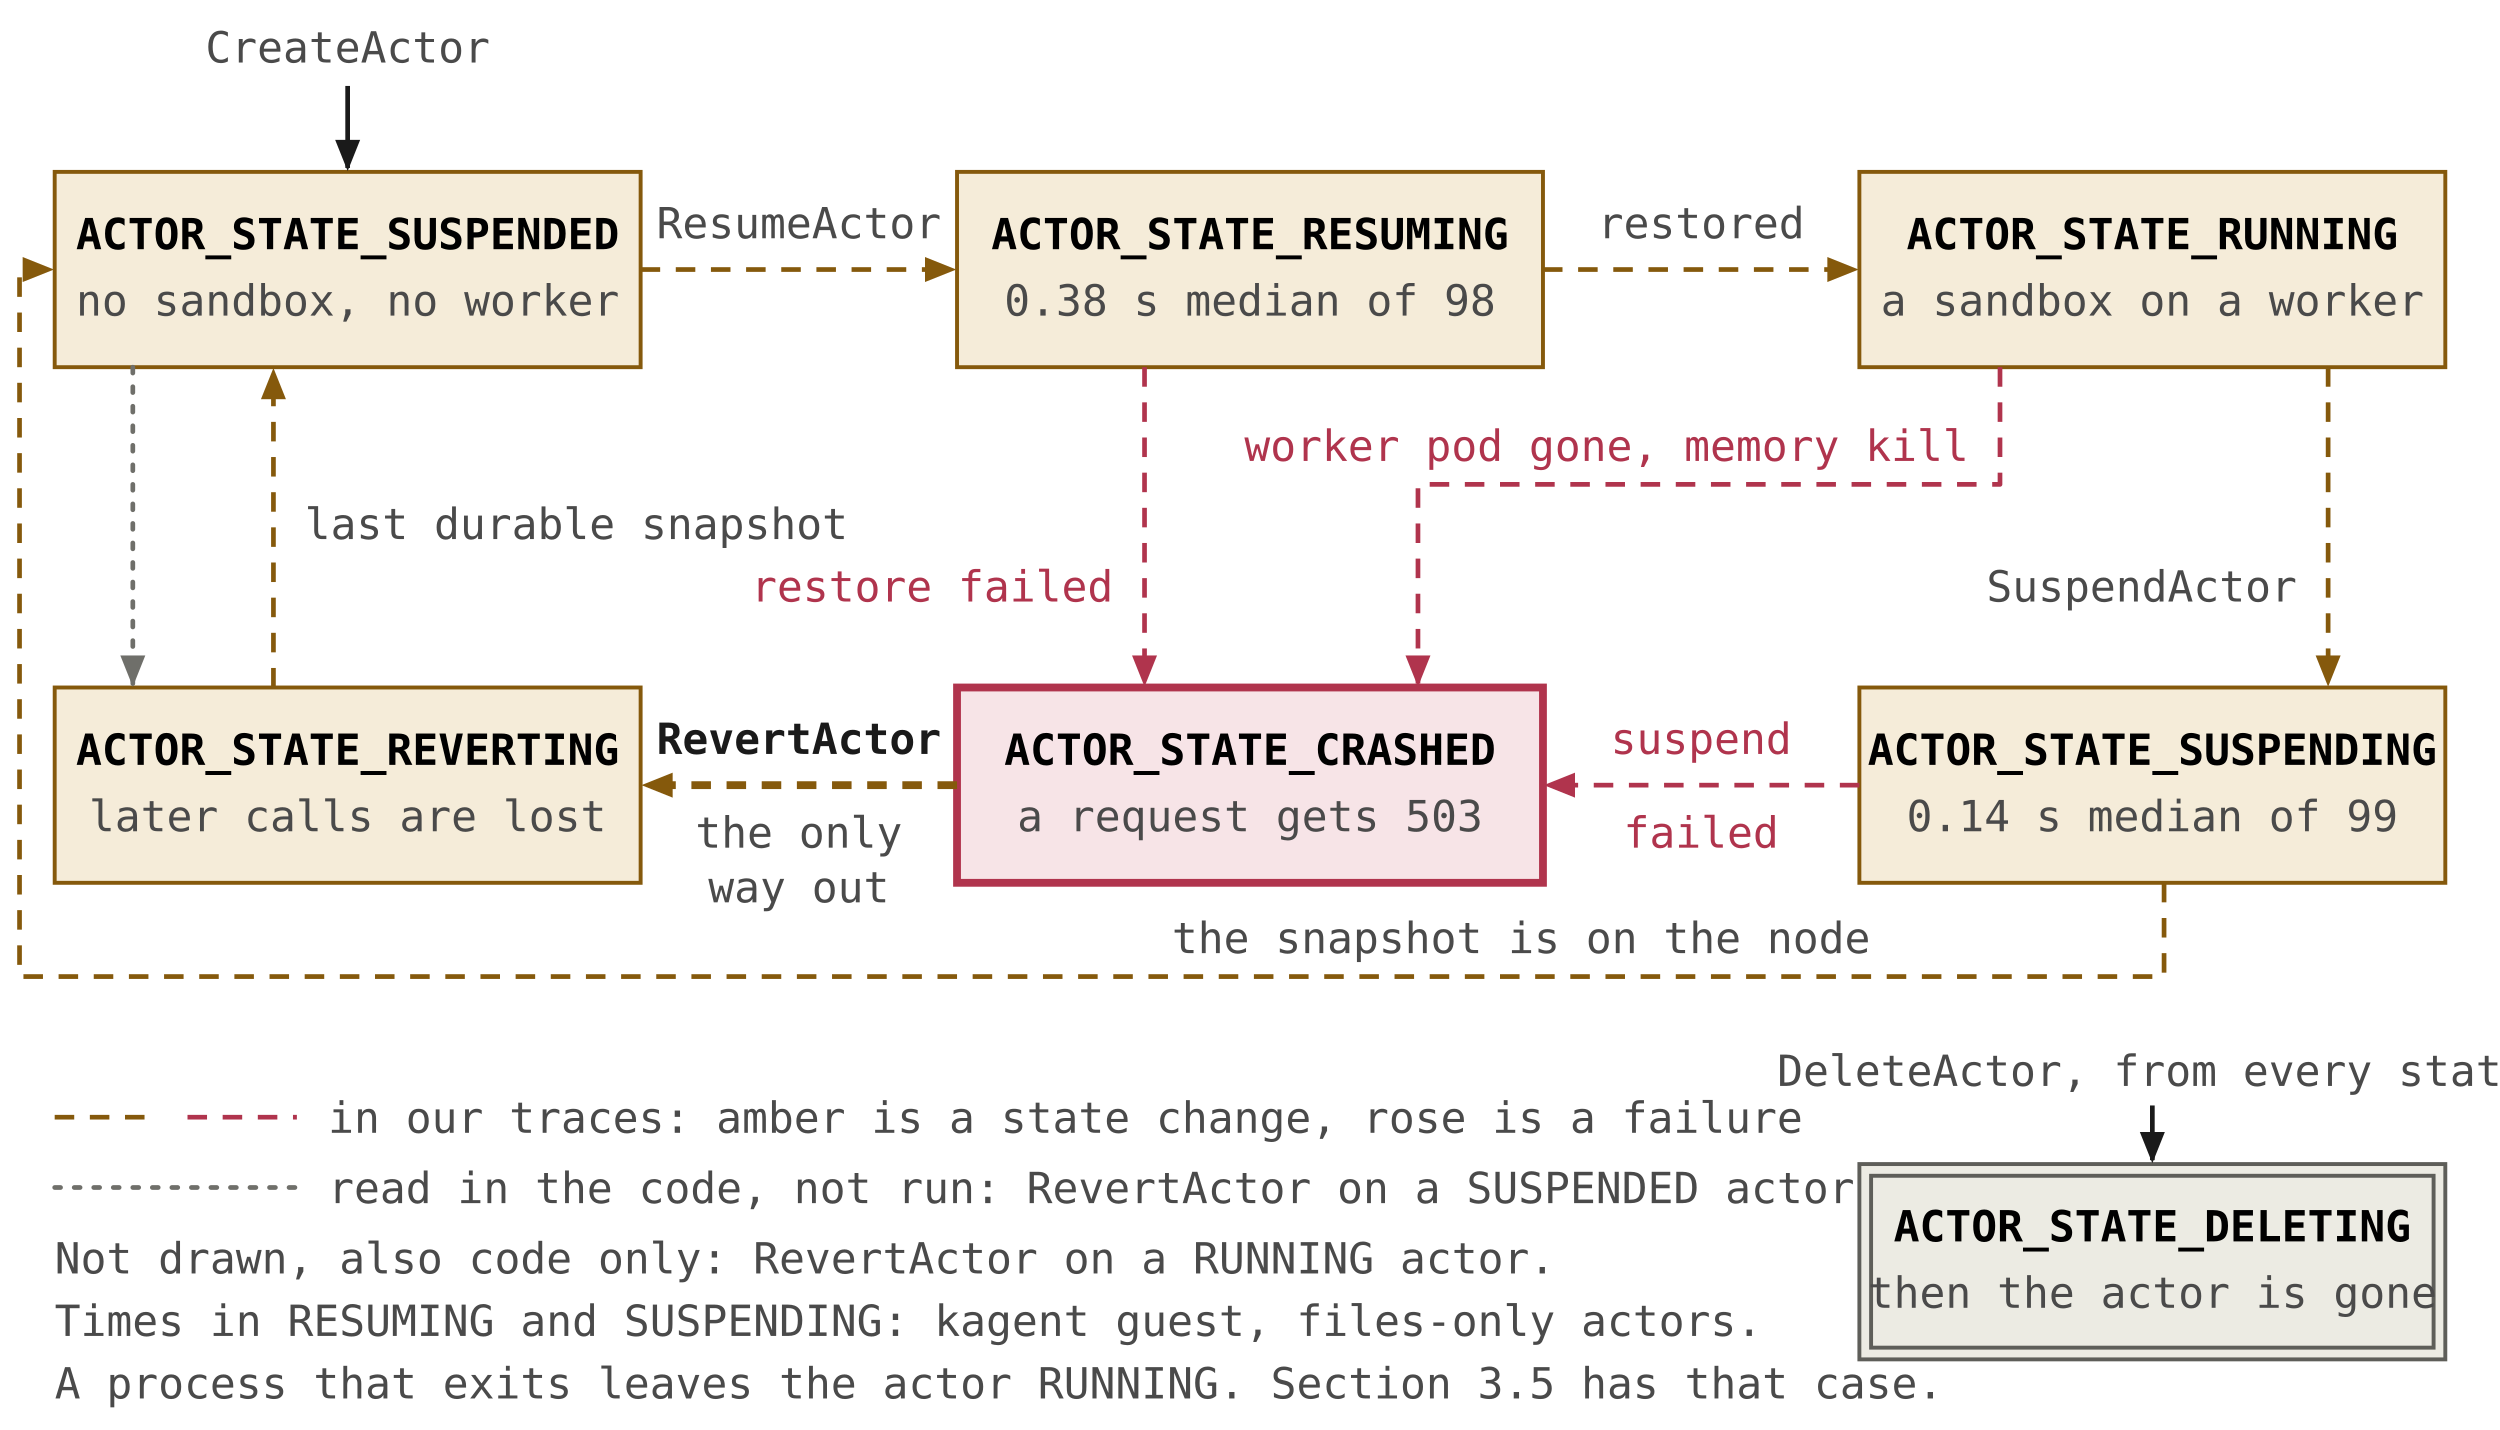
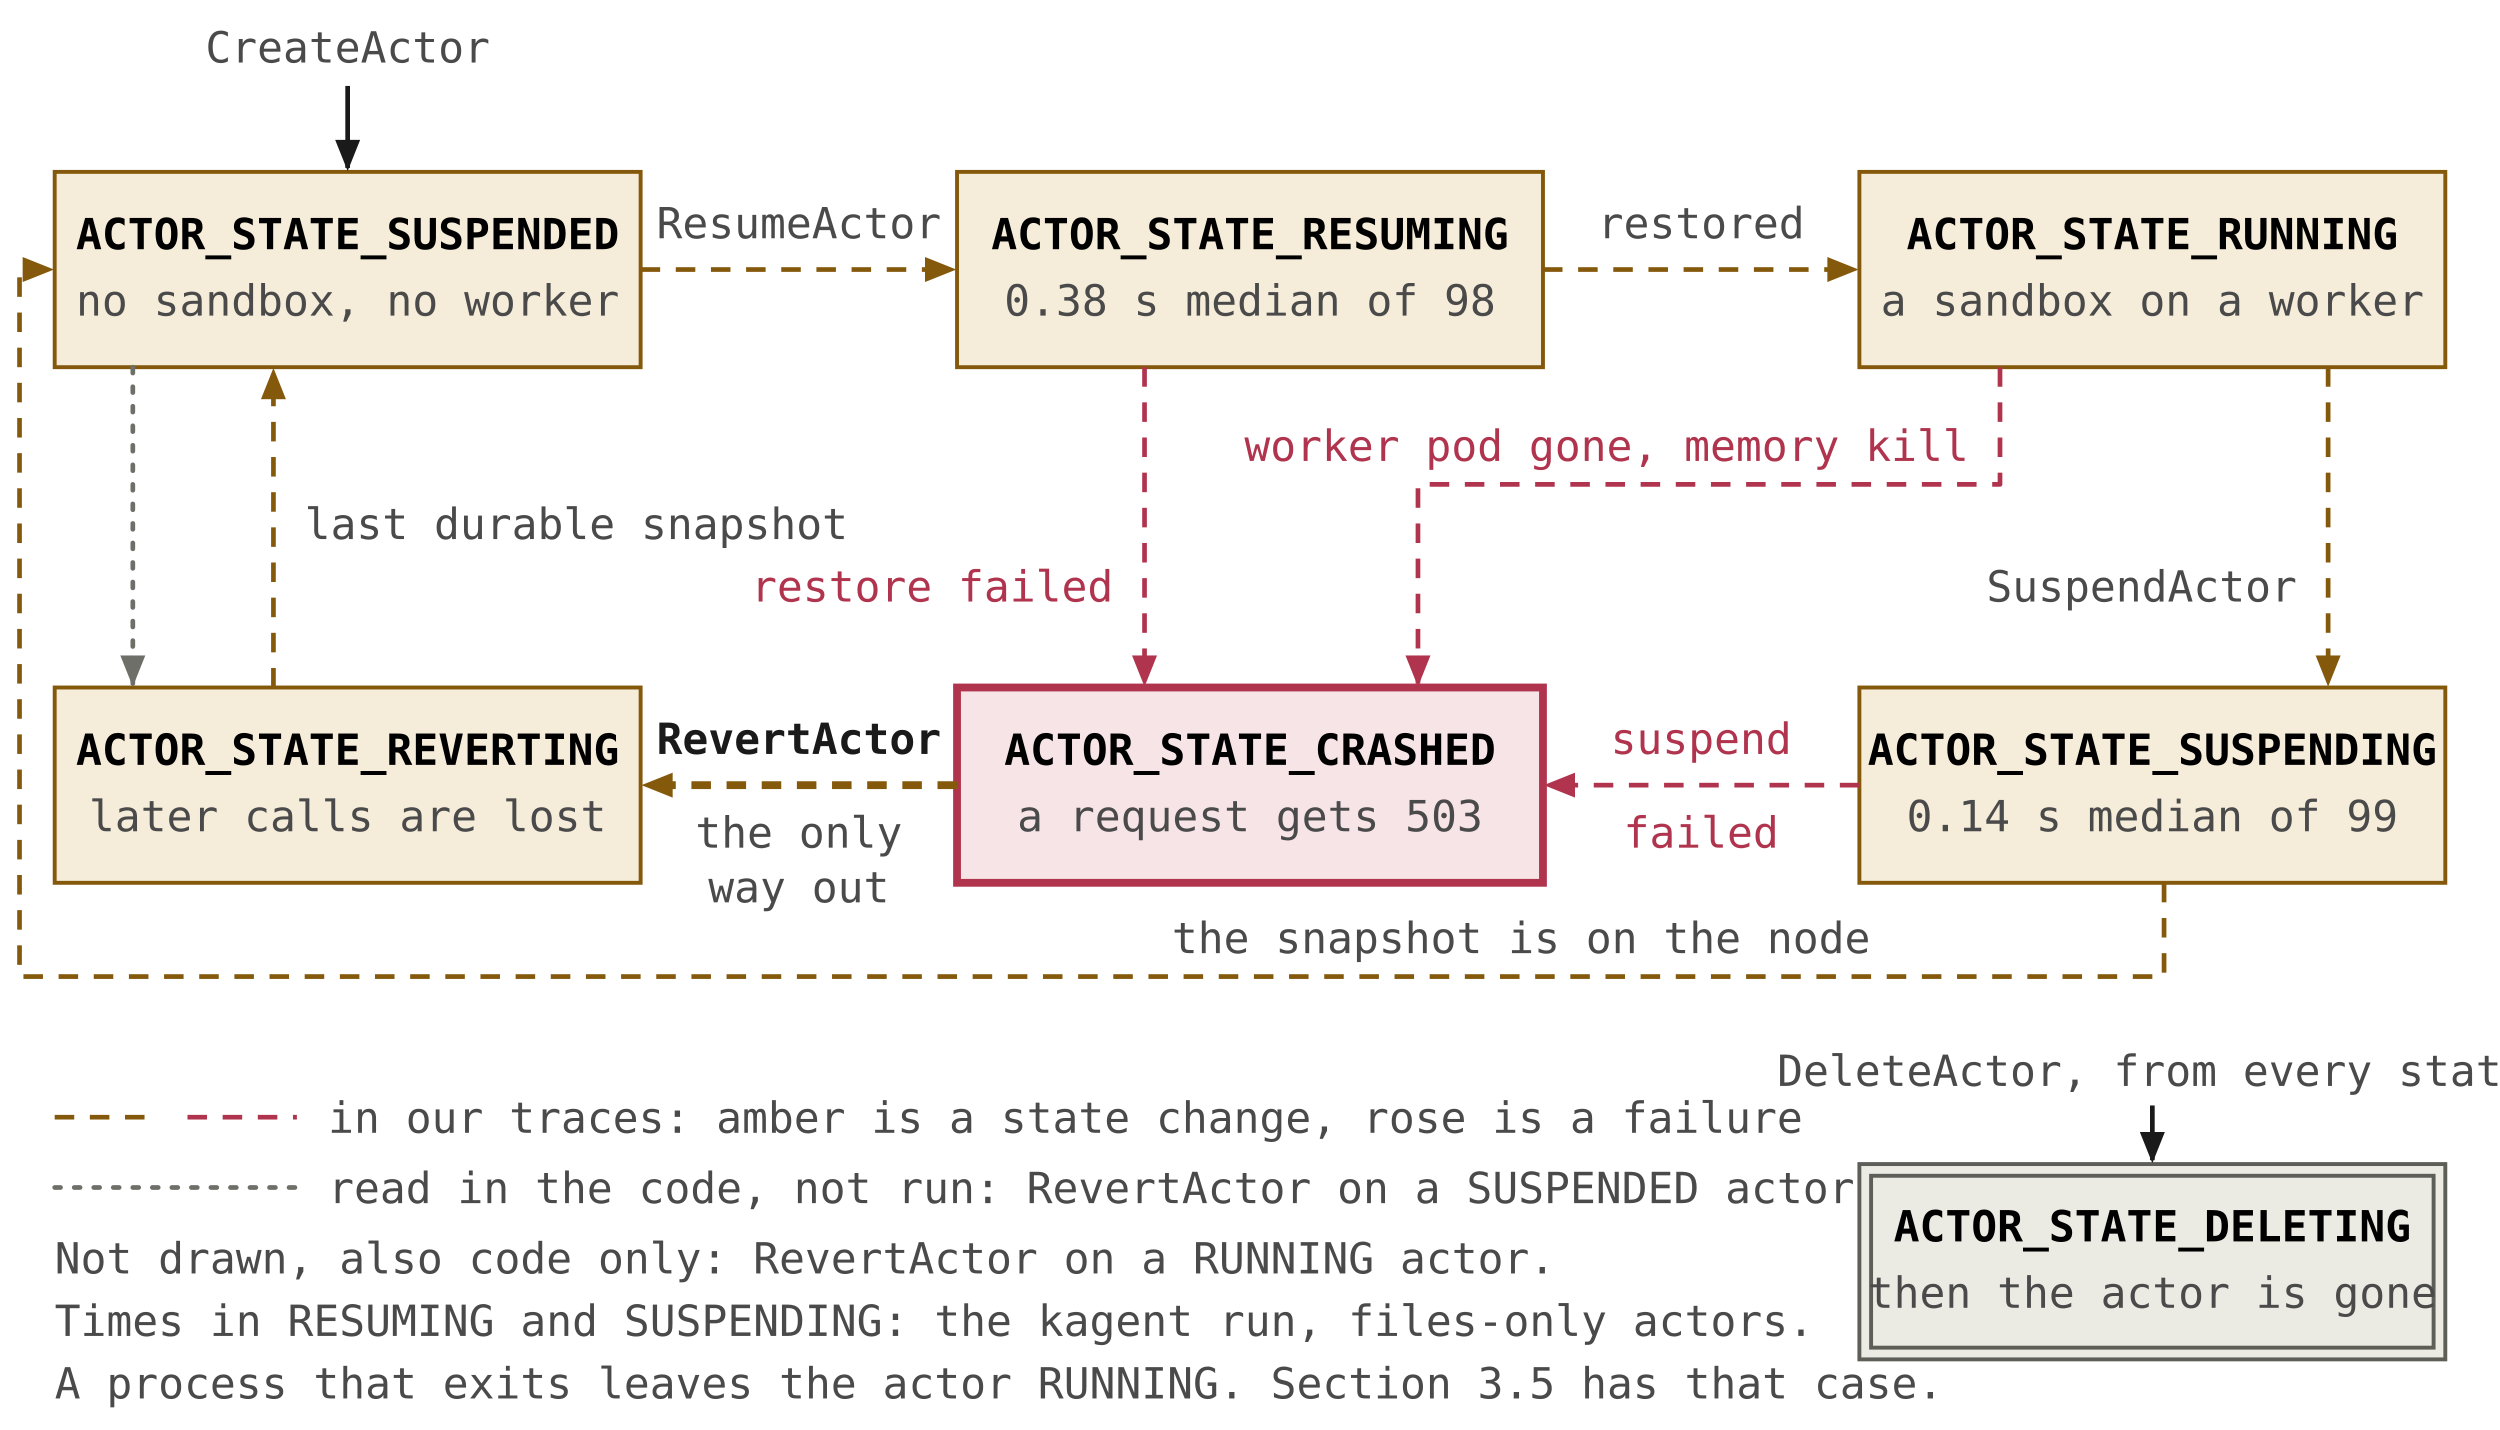
<svg xmlns="http://www.w3.org/2000/svg" viewBox="0 0 640 366" role="img" aria-labelledby="fig-3-2-title fig-3-2-desc" font-family="JetBrains Mono, ui-monospace, monospace">
  <defs>
    <marker id="fig-3-2-head-ink" viewBox="0 0 10 10" refX="9" refY="5" markerWidth="8" markerHeight="8" markerUnits="userSpaceOnUse" orient="auto-start-reverse">
      <path d="M0 1 L10 5 L0 9 z" fill="var(--m-ink, #1a1a1a)" />
    </marker>
    <marker id="fig-3-2-head-amber" viewBox="0 0 10 10" refX="9" refY="5" markerWidth="8" markerHeight="8" markerUnits="userSpaceOnUse" orient="auto-start-reverse">
      <path d="M0 1 L10 5 L0 9 z" fill="var(--m-amber-ink, #85590c)" />
    </marker>
    <marker id="fig-3-2-head-rose" viewBox="0 0 10 10" refX="9" refY="5" markerWidth="8" markerHeight="8" markerUnits="userSpaceOnUse" orient="auto-start-reverse">
      <path d="M0 1 L10 5 L0 9 z" fill="var(--m-rose-ink, #b0344d)" />
    </marker>
    <marker id="fig-3-2-head-ink-mute" viewBox="0 0 10 10" refX="9" refY="5" markerWidth="8" markerHeight="8" markerUnits="userSpaceOnUse" orient="auto-start-reverse">
      <path d="M0 1 L10 5 L0 9 z" fill="var(--m-ink-mute, #6f6f6a)" />
    </marker>
  </defs>
  <rect x="14" y="44" width="150" height="50" fill="var(--m-amber-fill, #f5ecd9)" stroke="var(--m-amber-ink, #85590c)" />
  <text x="89" y="63.8" font-size="11" text-anchor="middle" font-weight="700">ACTOR_STATE_SUSPENDED</text>
  <text x="89" y="80.8" font-size="11" text-anchor="middle" class="m-serif" fill="var(--m-ink-soft, #4a4a4a)">no sandbox, no worker</text>
  <rect x="245" y="44" width="150" height="50" fill="var(--m-amber-fill, #f5ecd9)" stroke="var(--m-amber-ink, #85590c)" />
  <text x="320" y="63.8" font-size="11" text-anchor="middle" font-weight="700">ACTOR_STATE_RESUMING</text>
  <text x="320" y="80.8" font-size="11" text-anchor="middle" class="m-serif" fill="var(--m-ink-soft, #4a4a4a)">0.38 s median of 98</text>
  <rect x="476" y="44" width="150" height="50" fill="var(--m-amber-fill, #f5ecd9)" stroke="var(--m-amber-ink, #85590c)" />
  <text x="551" y="63.8" font-size="11" text-anchor="middle" font-weight="700">ACTOR_STATE_RUNNING</text>
  <text x="551" y="80.8" font-size="11" text-anchor="middle" class="m-serif" fill="var(--m-ink-soft, #4a4a4a)">a sandbox on a worker</text>
  <rect x="14" y="176" width="150" height="50" fill="var(--m-amber-fill, #f5ecd9)" stroke="var(--m-amber-ink, #85590c)" />
  <text x="89" y="195.8" font-size="11" text-anchor="middle" font-weight="700">ACTOR_STATE_REVERTING</text>
  <text x="89" y="212.8" font-size="11" text-anchor="middle" class="m-serif" fill="var(--m-ink-soft, #4a4a4a)">later calls are lost</text>
  <rect x="245" y="176" width="150" height="50" fill="var(--m-rose-fill, #f7e4e7)" stroke="var(--m-rose-ink, #b0344d)" stroke-width="2" />
  <text x="320" y="195.8" font-size="11" text-anchor="middle" font-weight="700">ACTOR_STATE_CRASHED</text>
  <text x="320" y="212.8" font-size="11" text-anchor="middle" class="m-serif" fill="var(--m-ink-soft, #4a4a4a)">a request gets 503</text>
  <rect x="476" y="176" width="150" height="50" fill="var(--m-amber-fill, #f5ecd9)" stroke="var(--m-amber-ink, #85590c)" />
  <text x="551" y="195.8" font-size="11" text-anchor="middle" font-weight="700">ACTOR_STATE_SUSPENDING</text>
  <text x="551" y="212.8" font-size="11" text-anchor="middle" class="m-serif" fill="var(--m-ink-soft, #4a4a4a)">0.14 s median of 99</text>
  <text x="89" y="16" font-size="11" text-anchor="middle" class="m-serif" fill="var(--m-ink-soft, #4a4a4a)">CreateActor</text>
  <line x1="89" y1="22" x2="89" y2="43" stroke="var(--m-ink, #1a1a1a)" stroke-width="1.2" marker-end="url(#fig-3-2-head-ink)" />
  <line x1="164" y1="69" x2="244" y2="69" stroke="var(--m-amber-ink, #85590c)" stroke-width="1.2" stroke-dasharray="5 4" marker-end="url(#fig-3-2-head-amber)" />
  <text x="204.5" y="61" font-size="11" text-anchor="middle" class="m-serif" fill="var(--m-ink-soft, #4a4a4a)">ResumeActor</text>
  <line x1="395" y1="69" x2="475" y2="69" stroke="var(--m-amber-ink, #85590c)" stroke-width="1.2" stroke-dasharray="5 4" marker-end="url(#fig-3-2-head-amber)" />
  <text x="435.5" y="61" font-size="11" text-anchor="middle" class="m-serif" fill="var(--m-ink-soft, #4a4a4a)">restored</text>
  <line x1="596" y1="94" x2="596" y2="175" stroke="var(--m-amber-ink, #85590c)" stroke-width="1.2" stroke-dasharray="5 4" marker-end="url(#fig-3-2-head-amber)" />
  <text x="588" y="154" font-size="11" text-anchor="end" class="m-serif" fill="var(--m-ink-soft, #4a4a4a)">SuspendActor</text>
  <path d="M554 226 V250 H5 V69 H13" fill="none" stroke="var(--m-amber-ink, #85590c)" stroke-width="1.2" stroke-dasharray="5 4" stroke-linejoin="round" marker-end="url(#fig-3-2-head-amber)" />
  <text x="300" y="244" font-size="11" class="m-serif" fill="var(--m-ink-soft, #4a4a4a)">the snapshot is on the node</text>
  <line x1="293" y1="94" x2="293" y2="175" stroke="var(--m-rose-ink, #b0344d)" stroke-width="1.2" stroke-dasharray="5 4" marker-end="url(#fig-3-2-head-rose)" />
  <text x="285" y="154" font-size="11" text-anchor="end" class="m-serif" fill="var(--m-rose-ink, #b0344d)">restore failed</text>
  <path d="M512 94 V124 H363 V175" fill="none" stroke="var(--m-rose-ink, #b0344d)" stroke-width="1.2" stroke-dasharray="5 4" stroke-linejoin="round" marker-end="url(#fig-3-2-head-rose)" />
  <text x="504" y="118" font-size="11" text-anchor="end" class="m-serif" fill="var(--m-rose-ink, #b0344d)">worker pod gone, memory kill</text>
  <line x1="476" y1="201" x2="396" y2="201" stroke="var(--m-rose-ink, #b0344d)" stroke-width="1.2" stroke-dasharray="5 4" marker-end="url(#fig-3-2-head-rose)" />
  <text x="435.5" y="193" font-size="11" text-anchor="middle" class="m-serif" fill="var(--m-rose-ink, #b0344d)">suspend</text>
  <text x="435.5" y="217" font-size="11" text-anchor="middle" class="m-serif" fill="var(--m-rose-ink, #b0344d)">failed</text>
  <line x1="245" y1="201" x2="165" y2="201" stroke="var(--m-amber-ink, #85590c)" stroke-width="2" stroke-dasharray="5 4" marker-end="url(#fig-3-2-head-amber)" />
  <text x="204.5" y="193" font-size="11" text-anchor="middle" font-weight="700" class="m-serif" fill="var(--m-ink, #1a1a1a)">RevertActor</text>
  <text x="204.5" y="217" font-size="11" text-anchor="middle" class="m-serif" fill="var(--m-ink-soft, #4a4a4a)">the only</text>
  <text x="204.5" y="231" font-size="11" text-anchor="middle" class="m-serif" fill="var(--m-ink-soft, #4a4a4a)">way out</text>
  <line x1="70" y1="176" x2="70" y2="95" stroke="var(--m-amber-ink, #85590c)" stroke-width="1.2" stroke-dasharray="5 4" marker-end="url(#fig-3-2-head-amber)" />
  <text x="78" y="138" font-size="11" class="m-serif" fill="var(--m-ink-soft, #4a4a4a)">last durable snapshot</text>
  <line x1="34" y1="94" x2="34" y2="175" stroke="var(--m-ink-mute, #6f6f6a)" stroke-width="1.2" stroke-dasharray="1.5 3.5" stroke-linecap="round" marker-end="url(#fig-3-2-head-ink-mute)" />
  <rect x="476" y="298" width="150" height="50" fill="var(--m-grey-fill, #ecebe3)" stroke="var(--m-grey-ink, #5e5e59)" />
  <rect x="479" y="301" width="144" height="44" fill="none" stroke="var(--m-grey-ink, #5e5e59)" />
  <text x="551" y="317.8" font-size="11" text-anchor="middle" font-weight="700">ACTOR_STATE_DELETING</text>
  <text x="551" y="334.8" font-size="11" text-anchor="middle" class="m-serif" fill="var(--m-ink-soft, #4a4a4a)">then the actor is gone</text>
  <text x="551" y="278" font-size="11" text-anchor="middle" class="m-serif" fill="var(--m-ink-soft, #4a4a4a)">DeleteActor, from every state</text>
  <line x1="551" y1="283" x2="551" y2="297" stroke="var(--m-ink, #1a1a1a)" stroke-width="1.2" marker-end="url(#fig-3-2-head-ink)" />
  <path d="M14 286 H40" fill="none" stroke="var(--m-amber-ink, #85590c)" stroke-width="1.2" stroke-dasharray="5 4" stroke-linejoin="round" />
  <path d="M48 286 H76" fill="none" stroke="var(--m-rose-ink, #b0344d)" stroke-width="1.2" stroke-dasharray="5 4" stroke-linejoin="round" />
  <text x="84" y="290" font-size="11" class="m-serif" fill="var(--m-ink-soft, #4a4a4a)">in our traces: amber is a state change, rose is a failure</text>
  <path d="M14 304 H76" fill="none" stroke="var(--m-ink-mute, #6f6f6a)" stroke-width="1.2" stroke-dasharray="1.5 3.5" stroke-linecap="round" stroke-linejoin="round" />
  <text x="84" y="308" font-size="11" class="m-serif" fill="var(--m-ink-soft, #4a4a4a)">read in the code, not run: RevertActor on a SUSPENDED actor</text>
  <text x="14" y="326" font-size="11" class="m-serif" fill="var(--m-ink-soft, #4a4a4a)">Not drawn, also code only: RevertActor on a RUNNING actor.</text>
-   <text x="14" y="342" font-size="11" class="m-serif" fill="var(--m-ink-soft, #4a4a4a)">Times in RESUMING and SUSPENDING: kagent guest, files-only actors.</text>
+   <text x="14" y="342" font-size="11" class="m-serif" fill="var(--m-ink-soft, #4a4a4a)">Times in RESUMING and SUSPENDING: the kagent run, files-only actors.</text>
  <text x="14" y="358" font-size="11" class="m-serif" fill="var(--m-ink-soft, #4a4a4a)">A process that exits leaves the actor RUNNING. Section 3.5 has that case.</text>
</svg>
